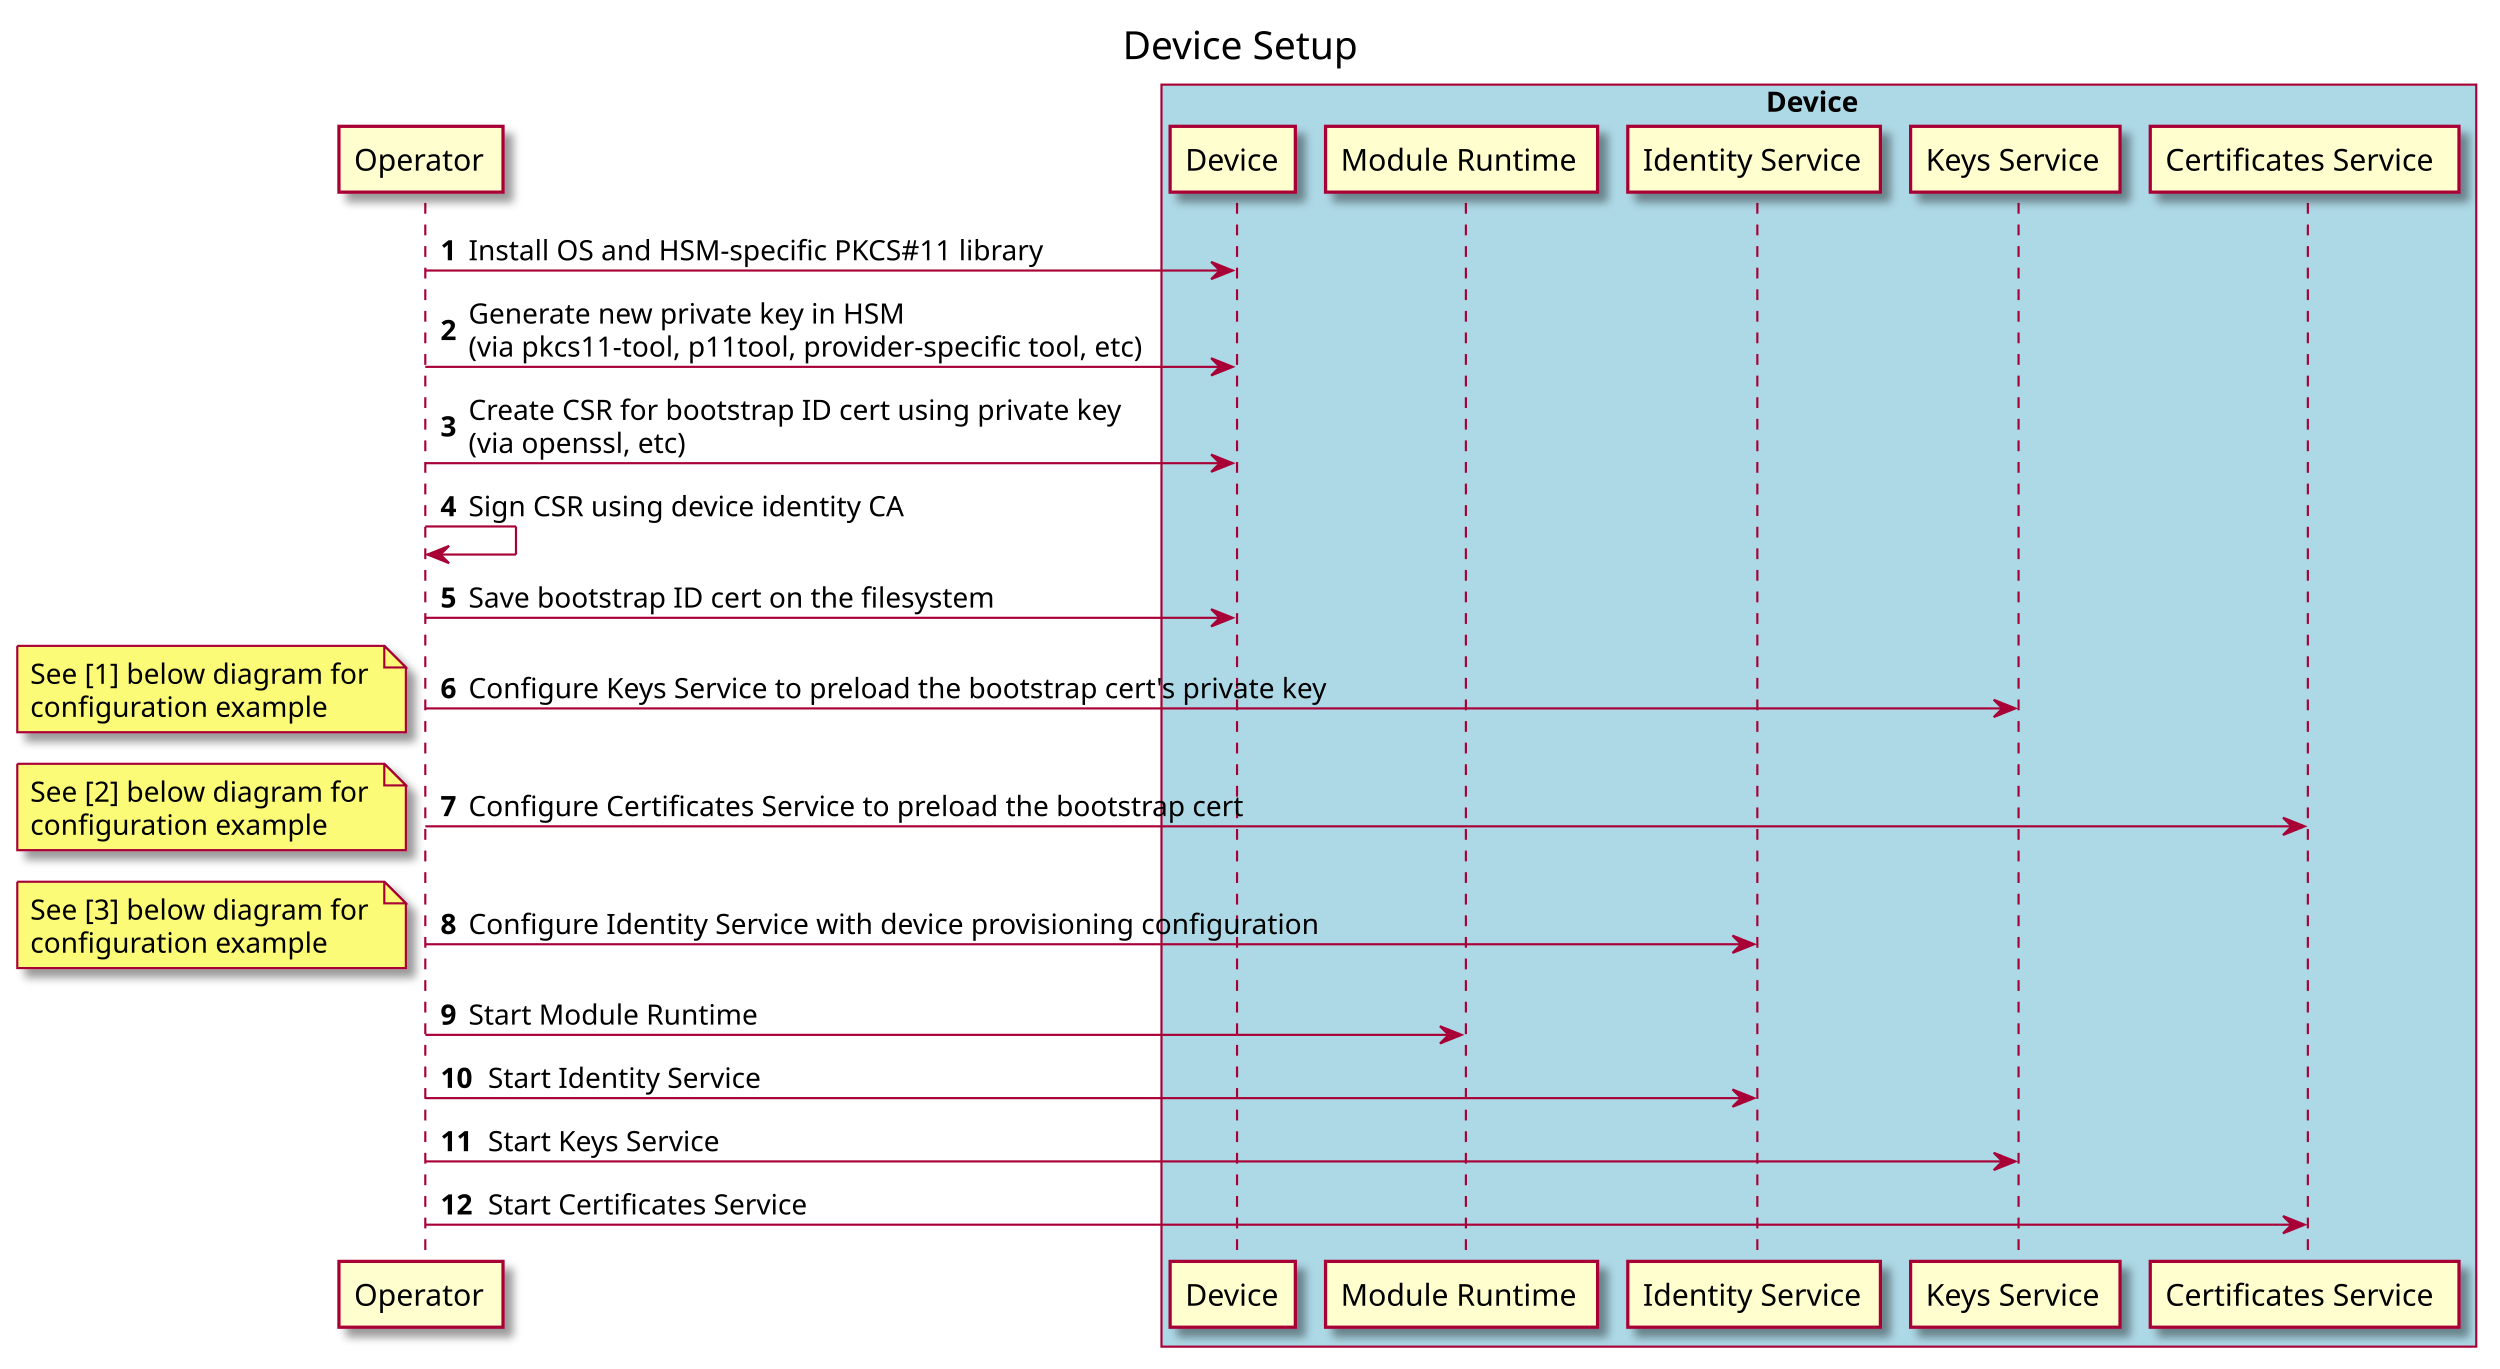
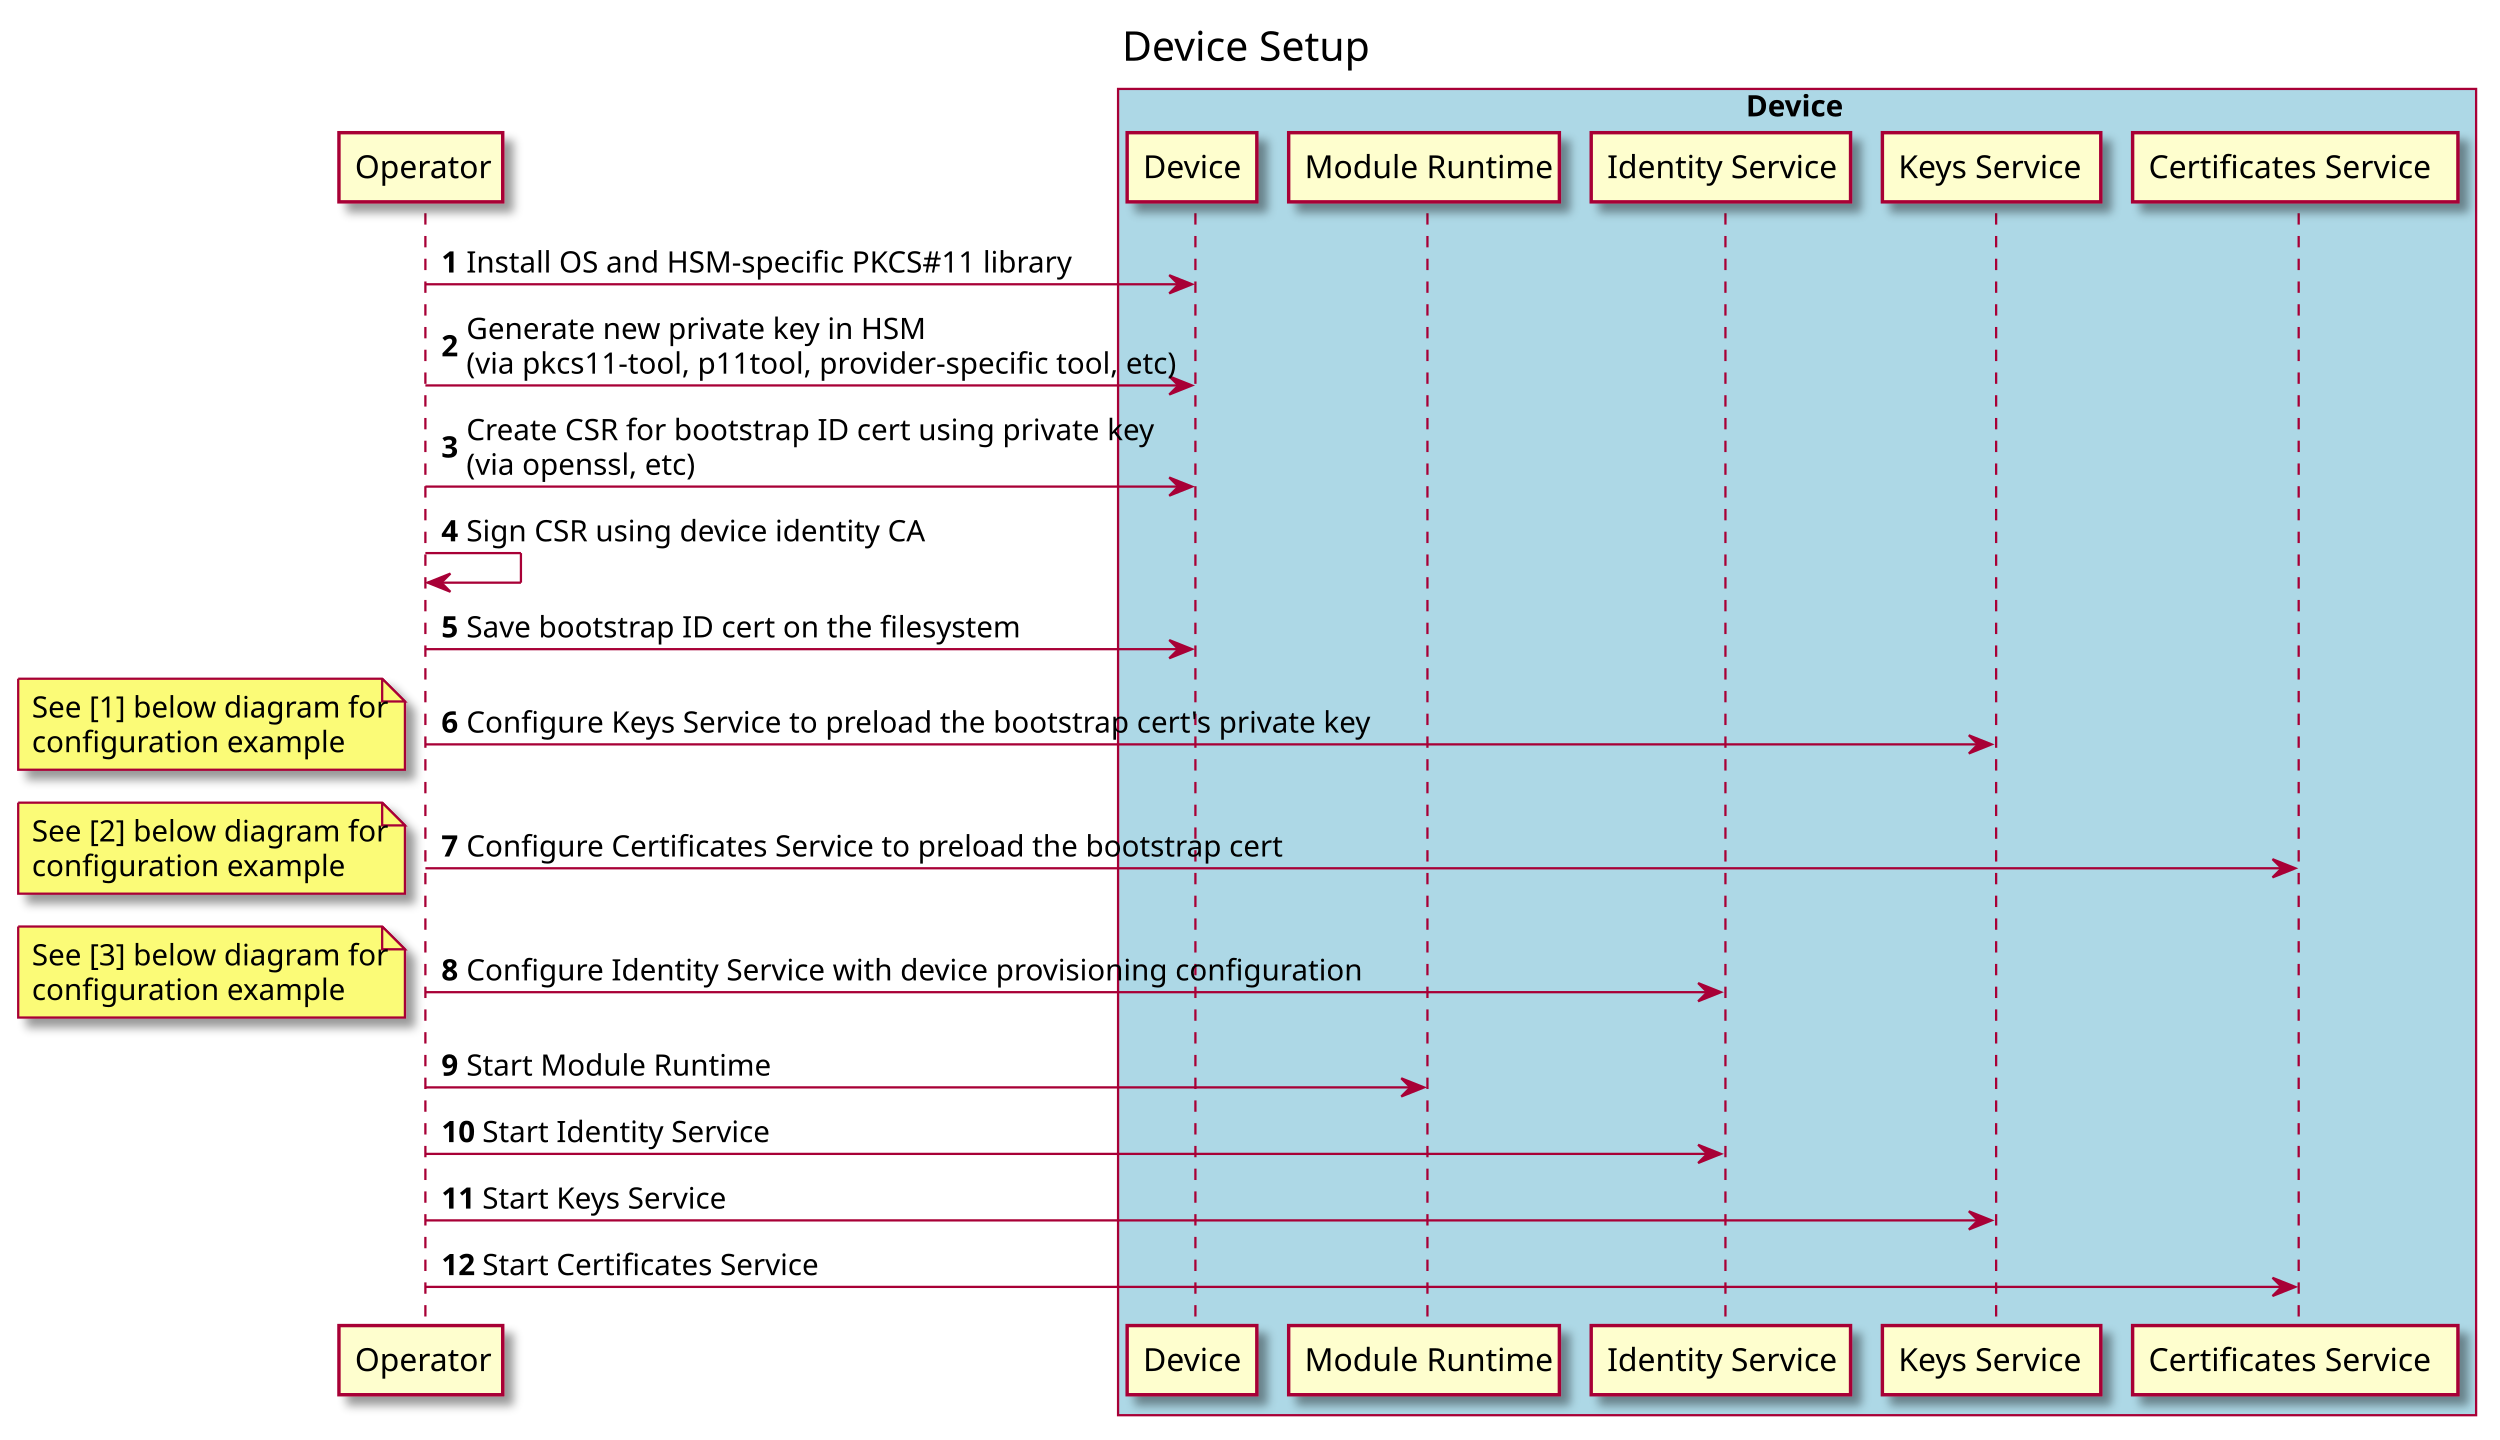
- <svg xmlns="http://www.w3.org/2000/svg" contentScriptType="application/ecmascript" contentStyleType="text/css" height="634px" preserveAspectRatio="none" style="width:1158px;height:634px;" version="1.1" viewBox="0 0 1158 634" width="1158px" zoomAndPan="magnify">
+ <svg xmlns="http://www.w3.org/2000/svg" contentScriptType="application/ecmascript" contentStyleType="text/css" height="633px" preserveAspectRatio="none" style="width:1099px;height:633px;" version="1.1" viewBox="0 0 1099 633" width="1099px" zoomAndPan="magnify">
  <defs>
    <filter height="300%" id="fpwrczed7qei5" width="300%" x="-1" y="-1">
      <feGaussianBlur result="blurOut" stdDeviation="2.0" />
      <feColorMatrix in="blurOut" result="blurOut2" type="matrix" values="0 0 0 0 0 0 0 0 0 0 0 0 0 0 0 0 0 0 .4 0" />
      <feOffset dx="4.0" dy="4.0" in="blurOut2" result="blurOut3" />
      <feBlend in="SourceGraphic" in2="blurOut3" mode="normal" />
    </filter>
  </defs>
  <g>
-     <text fill="#000000" font-family="sans-serif" font-size="18" lengthAdjust="spacingAndGlyphs" textLength="111" x="520" y="27.402">Device Setup</text>
-     <rect fill="#ADD8E6" height="584.566" style="stroke: #A80036; stroke-width: 1.0;" width="609" x="538" y="39.199" />
-     <text fill="#000000" font-family="sans-serif" font-size="13" font-weight="bold" lengthAdjust="spacingAndGlyphs" textLength="45" x="818" y="51.768">Device</text>
-     <line style="stroke: #A80036; stroke-width: 1.0; stroke-dasharray: 5.0,5.0;" x1="197" x2="197" y1="93.998" y2="585.277" />
-     <line style="stroke: #A80036; stroke-width: 1.0; stroke-dasharray: 5.0,5.0;" x1="573" x2="573" y1="93.998" y2="585.277" />
-     <line style="stroke: #A80036; stroke-width: 1.0; stroke-dasharray: 5.0,5.0;" x1="679" x2="679" y1="93.998" y2="585.277" />
-     <line style="stroke: #A80036; stroke-width: 1.0; stroke-dasharray: 5.0,5.0;" x1="814" x2="814" y1="93.998" y2="585.277" />
-     <line style="stroke: #A80036; stroke-width: 1.0; stroke-dasharray: 5.0,5.0;" x1="935" x2="935" y1="93.998" y2="585.277" />
-     <line style="stroke: #A80036; stroke-width: 1.0; stroke-dasharray: 5.0,5.0;" x1="1069" x2="1069" y1="93.998" y2="585.277" />
-     <rect fill="#FEFECE" filter="url(#fpwrczed7qei5)" height="30.488" style="stroke: #A80036; stroke-width: 1.5;" width="76" x="157" y="58.51" />
-     <text fill="#000000" font-family="sans-serif" font-size="14" lengthAdjust="spacingAndGlyphs" textLength="62" x="164" y="79.045">Operator</text>
-     <rect fill="#FEFECE" filter="url(#fpwrczed7qei5)" height="30.488" style="stroke: #A80036; stroke-width: 1.5;" width="76" x="157" y="584.277" />
-     <text fill="#000000" font-family="sans-serif" font-size="14" lengthAdjust="spacingAndGlyphs" textLength="62" x="164" y="604.812">Operator</text>
-     <rect fill="#FEFECE" filter="url(#fpwrczed7qei5)" height="30.488" style="stroke: #A80036; stroke-width: 1.5;" width="58" x="542" y="58.51" />
-     <text fill="#000000" font-family="sans-serif" font-size="14" lengthAdjust="spacingAndGlyphs" textLength="44" x="549" y="79.045">Device</text>
-     <rect fill="#FEFECE" filter="url(#fpwrczed7qei5)" height="30.488" style="stroke: #A80036; stroke-width: 1.5;" width="58" x="542" y="584.277" />
-     <text fill="#000000" font-family="sans-serif" font-size="14" lengthAdjust="spacingAndGlyphs" textLength="44" x="549" y="604.812">Device</text>
-     <rect fill="#FEFECE" filter="url(#fpwrczed7qei5)" height="30.488" style="stroke: #A80036; stroke-width: 1.5;" width="126" x="614" y="58.51" />
-     <text fill="#000000" font-family="sans-serif" font-size="14" lengthAdjust="spacingAndGlyphs" textLength="112" x="621" y="79.045">Module Runtime</text>
-     <rect fill="#FEFECE" filter="url(#fpwrczed7qei5)" height="30.488" style="stroke: #A80036; stroke-width: 1.5;" width="126" x="614" y="584.277" />
-     <text fill="#000000" font-family="sans-serif" font-size="14" lengthAdjust="spacingAndGlyphs" textLength="112" x="621" y="604.812">Module Runtime</text>
-     <rect fill="#FEFECE" filter="url(#fpwrczed7qei5)" height="30.488" style="stroke: #A80036; stroke-width: 1.5;" width="117" x="754" y="58.51" />
-     <text fill="#000000" font-family="sans-serif" font-size="14" lengthAdjust="spacingAndGlyphs" textLength="103" x="761" y="79.045">Identity Service</text>
-     <rect fill="#FEFECE" filter="url(#fpwrczed7qei5)" height="30.488" style="stroke: #A80036; stroke-width: 1.5;" width="117" x="754" y="584.277" />
-     <text fill="#000000" font-family="sans-serif" font-size="14" lengthAdjust="spacingAndGlyphs" textLength="103" x="761" y="604.812">Identity Service</text>
-     <rect fill="#FEFECE" filter="url(#fpwrczed7qei5)" height="30.488" style="stroke: #A80036; stroke-width: 1.5;" width="97" x="885" y="58.51" />
-     <text fill="#000000" font-family="sans-serif" font-size="14" lengthAdjust="spacingAndGlyphs" textLength="83" x="892" y="79.045">Keys Service</text>
-     <rect fill="#FEFECE" filter="url(#fpwrczed7qei5)" height="30.488" style="stroke: #A80036; stroke-width: 1.5;" width="97" x="885" y="584.277" />
-     <text fill="#000000" font-family="sans-serif" font-size="14" lengthAdjust="spacingAndGlyphs" textLength="83" x="892" y="604.812">Keys Service</text>
-     <rect fill="#FEFECE" filter="url(#fpwrczed7qei5)" height="30.488" style="stroke: #A80036; stroke-width: 1.5;" width="143" x="996" y="58.51" />
-     <text fill="#000000" font-family="sans-serif" font-size="14" lengthAdjust="spacingAndGlyphs" textLength="129" x="1003" y="79.045">Certificates Service</text>
-     <rect fill="#FEFECE" filter="url(#fpwrczed7qei5)" height="30.488" style="stroke: #A80036; stroke-width: 1.5;" width="143" x="996" y="584.277" />
-     <text fill="#000000" font-family="sans-serif" font-size="14" lengthAdjust="spacingAndGlyphs" textLength="129" x="1003" y="604.812">Certificates Service</text>
-     <polygon fill="#A80036" points="561,121.309,571,125.309,561,129.309,565,125.309" style="stroke: #A80036; stroke-width: 1.0;" />
-     <line style="stroke: #A80036; stroke-width: 1.0;" x1="197" x2="567" y1="125.309" y2="125.309" />
-     <text fill="#000000" font-family="sans-serif" font-size="13" font-weight="bold" lengthAdjust="spacingAndGlyphs" textLength="9" x="204" y="120.566">1</text>
-     <text fill="#000000" font-family="sans-serif" font-size="13" lengthAdjust="spacingAndGlyphs" textLength="279" x="217" y="120.566">Install OS and HSM-specific PKCS#11 library</text>
-     <polygon fill="#A80036" points="561,165.93,571,169.93,561,173.93,565,169.93" style="stroke: #A80036; stroke-width: 1.0;" />
-     <line style="stroke: #A80036; stroke-width: 1.0;" x1="197" x2="567" y1="169.93" y2="169.93" />
-     <text fill="#000000" font-family="sans-serif" font-size="13" font-weight="bold" lengthAdjust="spacingAndGlyphs" textLength="9" x="204" y="157.532">2</text>
-     <text fill="#000000" font-family="sans-serif" font-size="13" lengthAdjust="spacingAndGlyphs" textLength="205" x="217" y="149.877">Generate new private key in HSM</text>
-     <text fill="#000000" font-family="sans-serif" font-size="13" lengthAdjust="spacingAndGlyphs" textLength="339" x="217" y="165.188">(via pkcs11-tool, p11tool, provider-specific tool, etc)</text>
-     <polygon fill="#A80036" points="561,210.551,571,214.551,561,218.551,565,214.551" style="stroke: #A80036; stroke-width: 1.0;" />
-     <line style="stroke: #A80036; stroke-width: 1.0;" x1="197" x2="567" y1="214.551" y2="214.551" />
-     <text fill="#000000" font-family="sans-serif" font-size="13" font-weight="bold" lengthAdjust="spacingAndGlyphs" textLength="9" x="204" y="202.153">3</text>
-     <text fill="#000000" font-family="sans-serif" font-size="13" lengthAdjust="spacingAndGlyphs" textLength="313" x="217" y="194.498">Create CSR for bootstrap ID cert using private key</text>
-     <text fill="#000000" font-family="sans-serif" font-size="13" lengthAdjust="spacingAndGlyphs" textLength="106" x="217" y="209.809">(via openssl, etc)</text>
-     <line style="stroke: #A80036; stroke-width: 1.0;" x1="197" x2="239" y1="243.861" y2="243.861" />
-     <line style="stroke: #A80036; stroke-width: 1.0;" x1="239" x2="239" y1="243.861" y2="256.861" />
-     <line style="stroke: #A80036; stroke-width: 1.0;" x1="198" x2="239" y1="256.861" y2="256.861" />
-     <polygon fill="#A80036" points="208,252.861,198,256.861,208,260.861,204,256.861" style="stroke: #A80036; stroke-width: 1.0;" />
-     <text fill="#000000" font-family="sans-serif" font-size="13" font-weight="bold" lengthAdjust="spacingAndGlyphs" textLength="9" x="204" y="239.119">4</text>
-     <text fill="#000000" font-family="sans-serif" font-size="13" lengthAdjust="spacingAndGlyphs" textLength="212" x="217" y="239.119">Sign CSR using device identity CA</text>
-     <polygon fill="#A80036" points="561,282.172,571,286.172,561,290.172,565,286.172" style="stroke: #A80036; stroke-width: 1.0;" />
-     <line style="stroke: #A80036; stroke-width: 1.0;" x1="197" x2="567" y1="286.172" y2="286.172" />
-     <text fill="#000000" font-family="sans-serif" font-size="13" font-weight="bold" lengthAdjust="spacingAndGlyphs" textLength="9" x="204" y="281.43">5</text>
-     <text fill="#000000" font-family="sans-serif" font-size="13" lengthAdjust="spacingAndGlyphs" textLength="252" x="217" y="281.43">Save bootstrap ID cert on the filesystem</text>
-     <polygon fill="#A80036" points="923.5,324.138,933.5,328.138,923.5,332.138,927.5,328.138" style="stroke: #A80036; stroke-width: 1.0;" />
-     <line style="stroke: #A80036; stroke-width: 1.0;" x1="197" x2="929.5" y1="328.138" y2="328.138" />
-     <text fill="#000000" font-family="sans-serif" font-size="13" font-weight="bold" lengthAdjust="spacingAndGlyphs" textLength="9" x="204" y="323.396">6</text>
-     <text fill="#000000" font-family="sans-serif" font-size="13" lengthAdjust="spacingAndGlyphs" textLength="411" x="217" y="323.396">Configure Keys Service to preload the bootstrap cert's private key</text>
-     <path d="M8,299.172 L8,339.172 L188,339.172 L188,309.172 L178,299.172 L8,299.172 " fill="#FBFB77" filter="url(#fpwrczed7qei5)" style="stroke: #A80036; stroke-width: 1.0;" />
-     <path d="M178,299.172 L178,309.172 L188,309.172 L178,299.172 " fill="#FBFB77" style="stroke: #A80036; stroke-width: 1.0;" />
-     <text fill="#000000" font-family="sans-serif" font-size="13" lengthAdjust="spacingAndGlyphs" textLength="159" x="14" y="316.74">See [1] below diagram for</text>
-     <text fill="#000000" font-family="sans-serif" font-size="13" lengthAdjust="spacingAndGlyphs" textLength="142" x="14" y="332.051">configuration example</text>
-     <polygon fill="#A80036" points="1057.5,378.759,1067.5,382.759,1057.5,386.759,1061.5,382.759" style="stroke: #A80036; stroke-width: 1.0;" />
-     <line style="stroke: #A80036; stroke-width: 1.0;" x1="197" x2="1063.5" y1="382.759" y2="382.759" />
-     <text fill="#000000" font-family="sans-serif" font-size="13" font-weight="bold" lengthAdjust="spacingAndGlyphs" textLength="9" x="204" y="378.017">7</text>
-     <text fill="#000000" font-family="sans-serif" font-size="13" lengthAdjust="spacingAndGlyphs" textLength="371" x="217" y="378.017">Configure Certificates Service to preload the bootstrap cert</text>
-     <path d="M8,353.793 L8,393.793 L188,393.793 L188,363.793 L178,353.793 L8,353.793 " fill="#FBFB77" filter="url(#fpwrczed7qei5)" style="stroke: #A80036; stroke-width: 1.0;" />
-     <path d="M178,353.793 L178,363.793 L188,363.793 L178,353.793 " fill="#FBFB77" style="stroke: #A80036; stroke-width: 1.0;" />
-     <text fill="#000000" font-family="sans-serif" font-size="13" lengthAdjust="spacingAndGlyphs" textLength="159" x="14" y="371.361">See [2] below diagram for</text>
-     <text fill="#000000" font-family="sans-serif" font-size="13" lengthAdjust="spacingAndGlyphs" textLength="142" x="14" y="386.672">configuration example</text>
-     <polygon fill="#A80036" points="802.5,433.38,812.5,437.38,802.5,441.38,806.5,437.38" style="stroke: #A80036; stroke-width: 1.0;" />
-     <line style="stroke: #A80036; stroke-width: 1.0;" x1="197" x2="808.5" y1="437.38" y2="437.38" />
-     <text fill="#000000" font-family="sans-serif" font-size="13" font-weight="bold" lengthAdjust="spacingAndGlyphs" textLength="9" x="204" y="432.638">8</text>
-     <text fill="#000000" font-family="sans-serif" font-size="13" lengthAdjust="spacingAndGlyphs" textLength="409" x="217" y="432.638">Configure Identity Service with device provisioning configuration</text>
-     <path d="M8,408.414 L8,448.414 L188,448.414 L188,418.414 L178,408.414 L8,408.414 " fill="#FBFB77" filter="url(#fpwrczed7qei5)" style="stroke: #A80036; stroke-width: 1.0;" />
-     <path d="M178,408.414 L178,418.414 L188,418.414 L178,408.414 " fill="#FBFB77" style="stroke: #A80036; stroke-width: 1.0;" />
-     <text fill="#000000" font-family="sans-serif" font-size="13" lengthAdjust="spacingAndGlyphs" textLength="159" x="14" y="425.982">See [3] below diagram for</text>
-     <text fill="#000000" font-family="sans-serif" font-size="13" lengthAdjust="spacingAndGlyphs" textLength="142" x="14" y="441.293">configuration example</text>
-     <polygon fill="#A80036" points="667,475.346,677,479.346,667,483.346,671,479.346" style="stroke: #A80036; stroke-width: 1.0;" />
-     <line style="stroke: #A80036; stroke-width: 1.0;" x1="197" x2="673" y1="479.346" y2="479.346" />
-     <text fill="#000000" font-family="sans-serif" font-size="13" font-weight="bold" lengthAdjust="spacingAndGlyphs" textLength="9" x="204" y="474.603">9</text>
-     <text fill="#000000" font-family="sans-serif" font-size="13" lengthAdjust="spacingAndGlyphs" textLength="135" x="217" y="474.603">Start Module Runtime</text>
-     <polygon fill="#A80036" points="802.5,504.656,812.5,508.656,802.5,512.656,806.5,508.656" style="stroke: #A80036; stroke-width: 1.0;" />
-     <line style="stroke: #A80036; stroke-width: 1.0;" x1="197" x2="808.5" y1="508.656" y2="508.656" />
-     <text fill="#000000" font-family="sans-serif" font-size="13" font-weight="bold" lengthAdjust="spacingAndGlyphs" textLength="18" x="204" y="503.914">10</text>
-     <text fill="#000000" font-family="sans-serif" font-size="13" lengthAdjust="spacingAndGlyphs" textLength="129" x="226" y="503.914">Start Identity Service</text>
-     <polygon fill="#A80036" points="923.5,533.967,933.5,537.967,923.5,541.967,927.5,537.967" style="stroke: #A80036; stroke-width: 1.0;" />
-     <line style="stroke: #A80036; stroke-width: 1.0;" x1="197" x2="929.5" y1="537.967" y2="537.967" />
-     <text fill="#000000" font-family="sans-serif" font-size="13" font-weight="bold" lengthAdjust="spacingAndGlyphs" textLength="18" x="204" y="533.225">11</text>
-     <text fill="#000000" font-family="sans-serif" font-size="13" lengthAdjust="spacingAndGlyphs" textLength="110" x="226" y="533.225">Start Keys Service</text>
-     <polygon fill="#A80036" points="1057.5,563.277,1067.5,567.277,1057.5,571.277,1061.5,567.277" style="stroke: #A80036; stroke-width: 1.0;" />
-     <line style="stroke: #A80036; stroke-width: 1.0;" x1="197" x2="1063.5" y1="567.277" y2="567.277" />
-     <text fill="#000000" font-family="sans-serif" font-size="13" font-weight="bold" lengthAdjust="spacingAndGlyphs" textLength="18" x="204" y="562.535">12</text>
-     <text fill="#000000" font-family="sans-serif" font-size="13" lengthAdjust="spacingAndGlyphs" textLength="153" x="226" y="562.535">Start Certificates Service</text>
+     <text fill="#000000" font-family="sans-serif" font-size="18" lengthAdjust="spacingAndGlyphs" textLength="106" x="493.25" y="26.699">Device Setup</text>
+     <rect fill="#ADD8E6" height="583.031" style="stroke: #A80036; stroke-width: 1.0;" width="597" x="491.5" y="39.094" />
+     <text fill="#000000" font-family="sans-serif" font-size="13" font-weight="bold" lengthAdjust="spacingAndGlyphs" textLength="42" x="767.5" y="51.154">Device</text>
+     <line style="stroke: #A80036; stroke-width: 1.0; stroke-dasharray: 5.0,5.0;" x1="187" x2="187" y1="93.734" y2="583.719" />
+     <line style="stroke: #A80036; stroke-width: 1.0; stroke-dasharray: 5.0,5.0;" x1="525.5" x2="525.5" y1="93.734" y2="583.719" />
+     <line style="stroke: #A80036; stroke-width: 1.0; stroke-dasharray: 5.0,5.0;" x1="627.5" x2="627.5" y1="93.734" y2="583.719" />
+     <line style="stroke: #A80036; stroke-width: 1.0; stroke-dasharray: 5.0,5.0;" x1="758.5" x2="758.5" y1="93.734" y2="583.719" />
+     <line style="stroke: #A80036; stroke-width: 1.0; stroke-dasharray: 5.0,5.0;" x1="877.5" x2="877.5" y1="93.734" y2="583.719" />
+     <line style="stroke: #A80036; stroke-width: 1.0; stroke-dasharray: 5.0,5.0;" x1="1010.5" x2="1010.5" y1="93.734" y2="583.719" />
+     <rect fill="#FEFECE" filter="url(#fpwrczed7qei5)" height="30.406" style="stroke: #A80036; stroke-width: 1.5;" width="72" x="149" y="58.328" />
+     <text fill="#000000" font-family="sans-serif" font-size="14" lengthAdjust="spacingAndGlyphs" textLength="58" x="156" y="78.316">Operator</text>
+     <rect fill="#FEFECE" filter="url(#fpwrczed7qei5)" height="30.406" style="stroke: #A80036; stroke-width: 1.5;" width="72" x="149" y="582.719" />
+     <text fill="#000000" font-family="sans-serif" font-size="14" lengthAdjust="spacingAndGlyphs" textLength="58" x="156" y="602.707">Operator</text>
+     <rect fill="#FEFECE" filter="url(#fpwrczed7qei5)" height="30.406" style="stroke: #A80036; stroke-width: 1.5;" width="57" x="495.5" y="58.328" />
+     <text fill="#000000" font-family="sans-serif" font-size="14" lengthAdjust="spacingAndGlyphs" textLength="43" x="502.5" y="78.316">Device</text>
+     <rect fill="#FEFECE" filter="url(#fpwrczed7qei5)" height="30.406" style="stroke: #A80036; stroke-width: 1.5;" width="57" x="495.5" y="582.719" />
+     <text fill="#000000" font-family="sans-serif" font-size="14" lengthAdjust="spacingAndGlyphs" textLength="43" x="502.5" y="602.707">Device</text>
+     <rect fill="#FEFECE" filter="url(#fpwrczed7qei5)" height="30.406" style="stroke: #A80036; stroke-width: 1.5;" width="119" x="566.5" y="58.328" />
+     <text fill="#000000" font-family="sans-serif" font-size="14" lengthAdjust="spacingAndGlyphs" textLength="105" x="573.5" y="78.316">Module Runtime</text>
+     <rect fill="#FEFECE" filter="url(#fpwrczed7qei5)" height="30.406" style="stroke: #A80036; stroke-width: 1.5;" width="119" x="566.5" y="582.719" />
+     <text fill="#000000" font-family="sans-serif" font-size="14" lengthAdjust="spacingAndGlyphs" textLength="105" x="573.5" y="602.707">Module Runtime</text>
+     <rect fill="#FEFECE" filter="url(#fpwrczed7qei5)" height="30.406" style="stroke: #A80036; stroke-width: 1.5;" width="114" x="699.5" y="58.328" />
+     <text fill="#000000" font-family="sans-serif" font-size="14" lengthAdjust="spacingAndGlyphs" textLength="100" x="706.5" y="78.316">Identity Service</text>
+     <rect fill="#FEFECE" filter="url(#fpwrczed7qei5)" height="30.406" style="stroke: #A80036; stroke-width: 1.5;" width="114" x="699.5" y="582.719" />
+     <text fill="#000000" font-family="sans-serif" font-size="14" lengthAdjust="spacingAndGlyphs" textLength="100" x="706.5" y="602.707">Identity Service</text>
+     <rect fill="#FEFECE" filter="url(#fpwrczed7qei5)" height="30.406" style="stroke: #A80036; stroke-width: 1.5;" width="96" x="827.5" y="58.328" />
+     <text fill="#000000" font-family="sans-serif" font-size="14" lengthAdjust="spacingAndGlyphs" textLength="82" x="834.5" y="78.316">Keys Service</text>
+     <rect fill="#FEFECE" filter="url(#fpwrczed7qei5)" height="30.406" style="stroke: #A80036; stroke-width: 1.5;" width="96" x="827.5" y="582.719" />
+     <text fill="#000000" font-family="sans-serif" font-size="14" lengthAdjust="spacingAndGlyphs" textLength="82" x="834.5" y="602.707">Keys Service</text>
+     <rect fill="#FEFECE" filter="url(#fpwrczed7qei5)" height="30.406" style="stroke: #A80036; stroke-width: 1.5;" width="143" x="937.5" y="58.328" />
+     <text fill="#000000" font-family="sans-serif" font-size="14" lengthAdjust="spacingAndGlyphs" textLength="129" x="944.5" y="78.316">Certificates Service</text>
+     <rect fill="#FEFECE" filter="url(#fpwrczed7qei5)" height="30.406" style="stroke: #A80036; stroke-width: 1.5;" width="143" x="937.5" y="582.719" />
+     <text fill="#000000" font-family="sans-serif" font-size="14" lengthAdjust="spacingAndGlyphs" textLength="129" x="944.5" y="602.707">Certificates Service</text>
+     <polygon fill="#A80036" points="514,120.969,524,124.969,514,128.969,518,124.969" style="stroke: #A80036; stroke-width: 1.0;" />
+     <line style="stroke: #A80036; stroke-width: 1.0;" x1="187" x2="520" y1="124.969" y2="124.969" />
+     <text fill="#000000" font-family="sans-serif" font-size="13" font-weight="bold" lengthAdjust="spacingAndGlyphs" textLength="7" x="194" y="119.795">1</text>
+     <text fill="#000000" font-family="sans-serif" font-size="13" lengthAdjust="spacingAndGlyphs" textLength="258" x="205" y="119.795">Install OS and HSM-specific PKCS#11 library</text>
+     <polygon fill="#A80036" points="514,165.438,524,169.438,514,173.438,518,169.438" style="stroke: #A80036; stroke-width: 1.0;" />
+     <line style="stroke: #A80036; stroke-width: 1.0;" x1="187" x2="520" y1="169.438" y2="169.438" />
+     <text fill="#000000" font-family="sans-serif" font-size="13" font-weight="bold" lengthAdjust="spacingAndGlyphs" textLength="7" x="194" y="156.647">2</text>
+     <text fill="#000000" font-family="sans-serif" font-size="13" lengthAdjust="spacingAndGlyphs" textLength="189" x="205" y="149.029">Generate new private key in HSM</text>
+     <text fill="#000000" font-family="sans-serif" font-size="13" lengthAdjust="spacingAndGlyphs" textLength="304" x="205" y="164.264">(via pkcs11-tool, p11tool, provider-specific tool, etc)</text>
+     <polygon fill="#A80036" points="514,209.906,524,213.906,514,217.906,518,213.906" style="stroke: #A80036; stroke-width: 1.0;" />
+     <line style="stroke: #A80036; stroke-width: 1.0;" x1="187" x2="520" y1="213.906" y2="213.906" />
+     <text fill="#000000" font-family="sans-serif" font-size="13" font-weight="bold" lengthAdjust="spacingAndGlyphs" textLength="7" x="194" y="201.115">3</text>
+     <text fill="#000000" font-family="sans-serif" font-size="13" lengthAdjust="spacingAndGlyphs" textLength="286" x="205" y="193.498">Create CSR for bootstrap ID cert using private key</text>
+     <text fill="#000000" font-family="sans-serif" font-size="13" lengthAdjust="spacingAndGlyphs" textLength="99" x="205" y="208.732">(via openssl, etc)</text>
+     <line style="stroke: #A80036; stroke-width: 1.0;" x1="187" x2="229" y1="243.141" y2="243.141" />
+     <line style="stroke: #A80036; stroke-width: 1.0;" x1="229" x2="229" y1="243.141" y2="256.141" />
+     <line style="stroke: #A80036; stroke-width: 1.0;" x1="188" x2="229" y1="256.141" y2="256.141" />
+     <polygon fill="#A80036" points="198,252.141,188,256.141,198,260.141,194,256.141" style="stroke: #A80036; stroke-width: 1.0;" />
+     <text fill="#000000" font-family="sans-serif" font-size="13" font-weight="bold" lengthAdjust="spacingAndGlyphs" textLength="7" x="194" y="237.967">4</text>
+     <text fill="#000000" font-family="sans-serif" font-size="13" lengthAdjust="spacingAndGlyphs" textLength="195" x="205" y="237.967">Sign CSR using device identity CA</text>
+     <polygon fill="#A80036" points="514,281.375,524,285.375,514,289.375,518,285.375" style="stroke: #A80036; stroke-width: 1.0;" />
+     <line style="stroke: #A80036; stroke-width: 1.0;" x1="187" x2="520" y1="285.375" y2="285.375" />
+     <text fill="#000000" font-family="sans-serif" font-size="13" font-weight="bold" lengthAdjust="spacingAndGlyphs" textLength="7" x="194" y="280.201">5</text>
+     <text fill="#000000" font-family="sans-serif" font-size="13" lengthAdjust="spacingAndGlyphs" textLength="232" x="205" y="280.201">Save bootstrap ID cert on the filesystem</text>
+     <polygon fill="#A80036" points="865.5,323.227,875.5,327.227,865.5,331.227,869.5,327.227" style="stroke: #A80036; stroke-width: 1.0;" />
+     <line style="stroke: #A80036; stroke-width: 1.0;" x1="187" x2="871.5" y1="327.227" y2="327.227" />
+     <text fill="#000000" font-family="sans-serif" font-size="13" font-weight="bold" lengthAdjust="spacingAndGlyphs" textLength="7" x="194" y="322.053">6</text>
+     <text fill="#000000" font-family="sans-serif" font-size="13" lengthAdjust="spacingAndGlyphs" textLength="379" x="205" y="322.053">Configure Keys Service to preload the bootstrap cert's private key</text>
+     <path d="M8,298.375 L8,338.375 L178,338.375 L178,308.375 L168,298.375 L8,298.375 " fill="#FBFB77" filter="url(#fpwrczed7qei5)" style="stroke: #A80036; stroke-width: 1.0;" />
+     <path d="M168,298.375 L168,308.375 L178,308.375 L168,298.375 " fill="#FBFB77" style="stroke: #A80036; stroke-width: 1.0;" />
+     <text fill="#000000" font-family="sans-serif" font-size="13" lengthAdjust="spacingAndGlyphs" textLength="149" x="14" y="315.435">See [1] below diagram for</text>
+     <text fill="#000000" font-family="sans-serif" font-size="13" lengthAdjust="spacingAndGlyphs" textLength="130" x="14" y="330.67">configuration example</text>
+     <polygon fill="#A80036" points="999,377.695,1009,381.695,999,385.695,1003,381.695" style="stroke: #A80036; stroke-width: 1.0;" />
+     <line style="stroke: #A80036; stroke-width: 1.0;" x1="187" x2="1005" y1="381.695" y2="381.695" />
+     <text fill="#000000" font-family="sans-serif" font-size="13" font-weight="bold" lengthAdjust="spacingAndGlyphs" textLength="7" x="194" y="376.522">7</text>
+     <text fill="#000000" font-family="sans-serif" font-size="13" lengthAdjust="spacingAndGlyphs" textLength="342" x="205" y="376.522">Configure Certificates Service to preload the bootstrap cert</text>
+     <path d="M8,352.844 L8,392.844 L178,392.844 L178,362.844 L168,352.844 L8,352.844 " fill="#FBFB77" filter="url(#fpwrczed7qei5)" style="stroke: #A80036; stroke-width: 1.0;" />
+     <path d="M168,352.844 L168,362.844 L178,362.844 L168,352.844 " fill="#FBFB77" style="stroke: #A80036; stroke-width: 1.0;" />
+     <text fill="#000000" font-family="sans-serif" font-size="13" lengthAdjust="spacingAndGlyphs" textLength="149" x="14" y="369.904">See [2] below diagram for</text>
+     <text fill="#000000" font-family="sans-serif" font-size="13" lengthAdjust="spacingAndGlyphs" textLength="130" x="14" y="385.139">configuration example</text>
+     <polygon fill="#A80036" points="746.5,432.164,756.5,436.164,746.5,440.164,750.5,436.164" style="stroke: #A80036; stroke-width: 1.0;" />
+     <line style="stroke: #A80036; stroke-width: 1.0;" x1="187" x2="752.5" y1="436.164" y2="436.164" />
+     <text fill="#000000" font-family="sans-serif" font-size="13" font-weight="bold" lengthAdjust="spacingAndGlyphs" textLength="7" x="194" y="430.99">8</text>
+     <text fill="#000000" font-family="sans-serif" font-size="13" lengthAdjust="spacingAndGlyphs" textLength="372" x="205" y="430.99">Configure Identity Service with device provisioning configuration</text>
+     <path d="M8,407.312 L8,447.312 L178,447.312 L178,417.312 L168,407.312 L8,407.312 " fill="#FBFB77" filter="url(#fpwrczed7qei5)" style="stroke: #A80036; stroke-width: 1.0;" />
+     <path d="M168,407.312 L168,417.312 L178,417.312 L168,407.312 " fill="#FBFB77" style="stroke: #A80036; stroke-width: 1.0;" />
+     <text fill="#000000" font-family="sans-serif" font-size="13" lengthAdjust="spacingAndGlyphs" textLength="149" x="14" y="424.373">See [3] below diagram for</text>
+     <text fill="#000000" font-family="sans-serif" font-size="13" lengthAdjust="spacingAndGlyphs" textLength="130" x="14" y="439.607">configuration example</text>
+     <polygon fill="#A80036" points="616,474.016,626,478.016,616,482.016,620,478.016" style="stroke: #A80036; stroke-width: 1.0;" />
+     <line style="stroke: #A80036; stroke-width: 1.0;" x1="187" x2="622" y1="478.016" y2="478.016" />
+     <text fill="#000000" font-family="sans-serif" font-size="13" font-weight="bold" lengthAdjust="spacingAndGlyphs" textLength="7" x="194" y="472.842">9</text>
+     <text fill="#000000" font-family="sans-serif" font-size="13" lengthAdjust="spacingAndGlyphs" textLength="125" x="205" y="472.842">Start Module Runtime</text>
+     <polygon fill="#A80036" points="746.5,503.25,756.5,507.25,746.5,511.25,750.5,507.25" style="stroke: #A80036; stroke-width: 1.0;" />
+     <line style="stroke: #A80036; stroke-width: 1.0;" x1="187" x2="752.5" y1="507.25" y2="507.25" />
+     <text fill="#000000" font-family="sans-serif" font-size="13" font-weight="bold" lengthAdjust="spacingAndGlyphs" textLength="14" x="194" y="502.076">10</text>
+     <text fill="#000000" font-family="sans-serif" font-size="13" lengthAdjust="spacingAndGlyphs" textLength="119" x="212" y="502.076">Start Identity Service</text>
+     <polygon fill="#A80036" points="865.5,532.484,875.5,536.484,865.5,540.484,869.5,536.484" style="stroke: #A80036; stroke-width: 1.0;" />
+     <line style="stroke: #A80036; stroke-width: 1.0;" x1="187" x2="871.5" y1="536.484" y2="536.484" />
+     <text fill="#000000" font-family="sans-serif" font-size="13" font-weight="bold" lengthAdjust="spacingAndGlyphs" textLength="14" x="194" y="531.311">11</text>
+     <text fill="#000000" font-family="sans-serif" font-size="13" lengthAdjust="spacingAndGlyphs" textLength="105" x="212" y="531.311">Start Keys Service</text>
+     <polygon fill="#A80036" points="999,561.719,1009,565.719,999,569.719,1003,565.719" style="stroke: #A80036; stroke-width: 1.0;" />
+     <line style="stroke: #A80036; stroke-width: 1.0;" x1="187" x2="1005" y1="565.719" y2="565.719" />
+     <text fill="#000000" font-family="sans-serif" font-size="13" font-weight="bold" lengthAdjust="spacingAndGlyphs" textLength="14" x="194" y="560.545">12</text>
+     <text fill="#000000" font-family="sans-serif" font-size="13" lengthAdjust="spacingAndGlyphs" textLength="143" x="212" y="560.545">Start Certificates Service</text>
  </g>
</svg>
